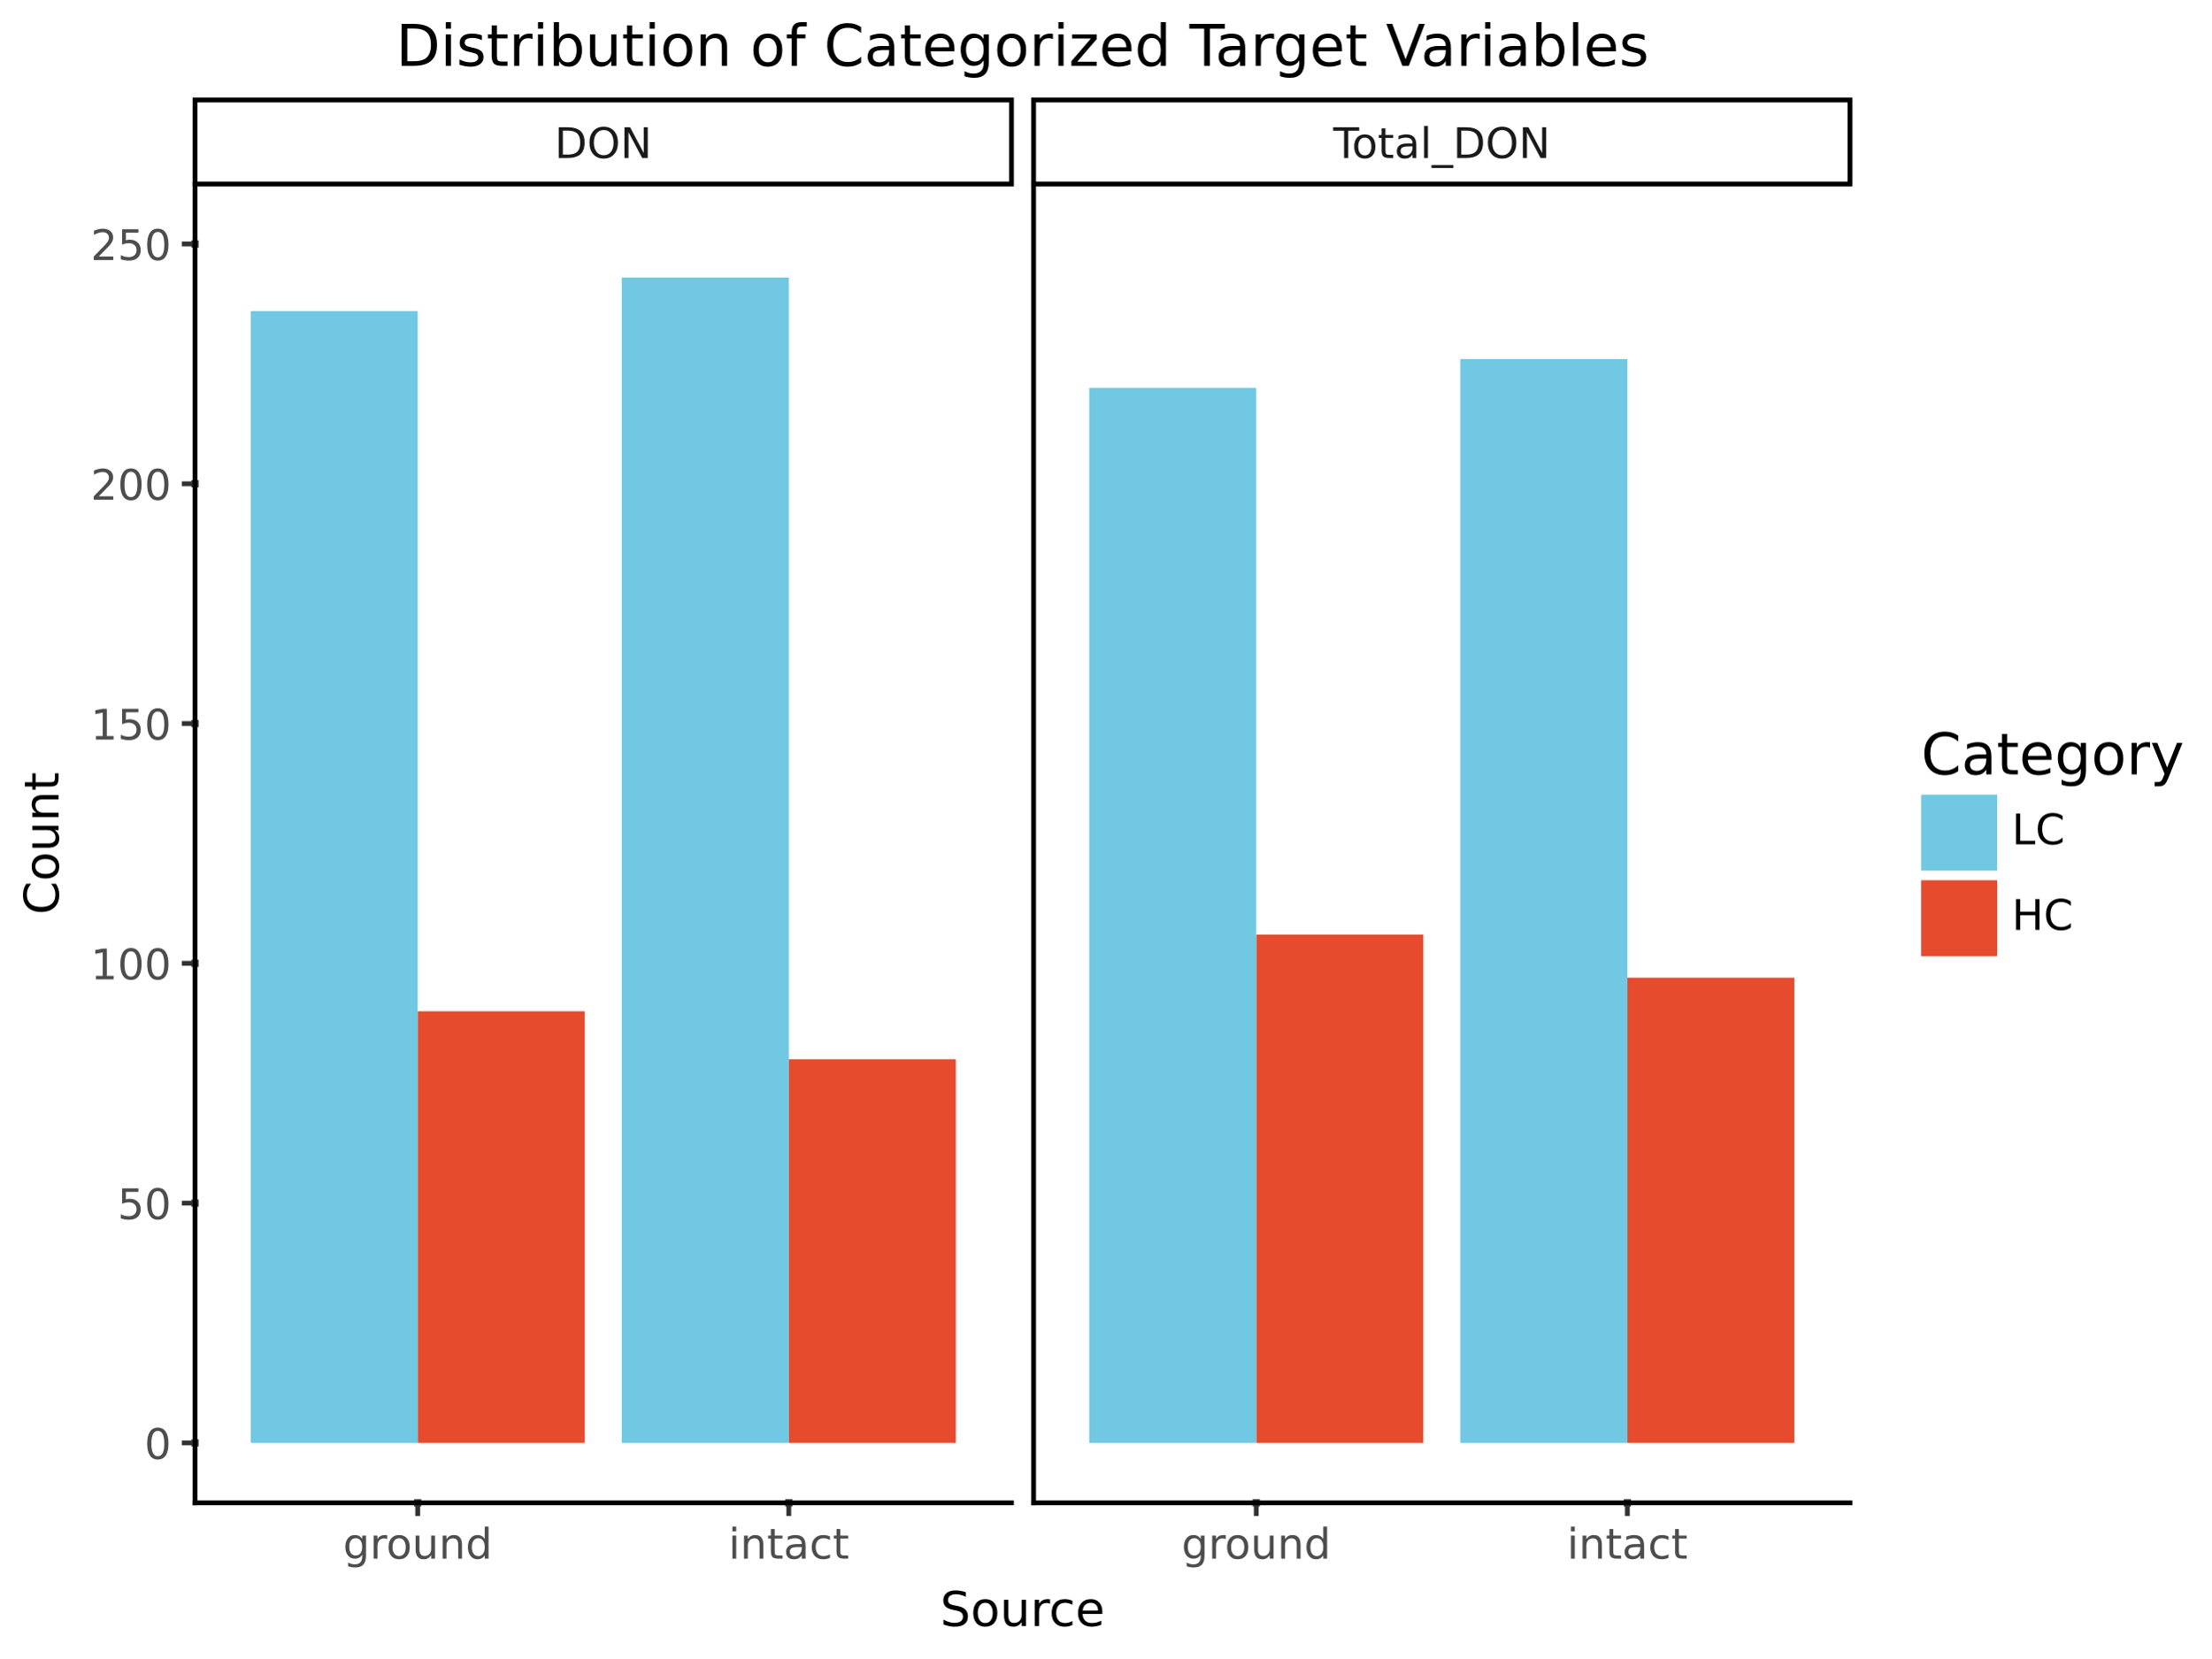
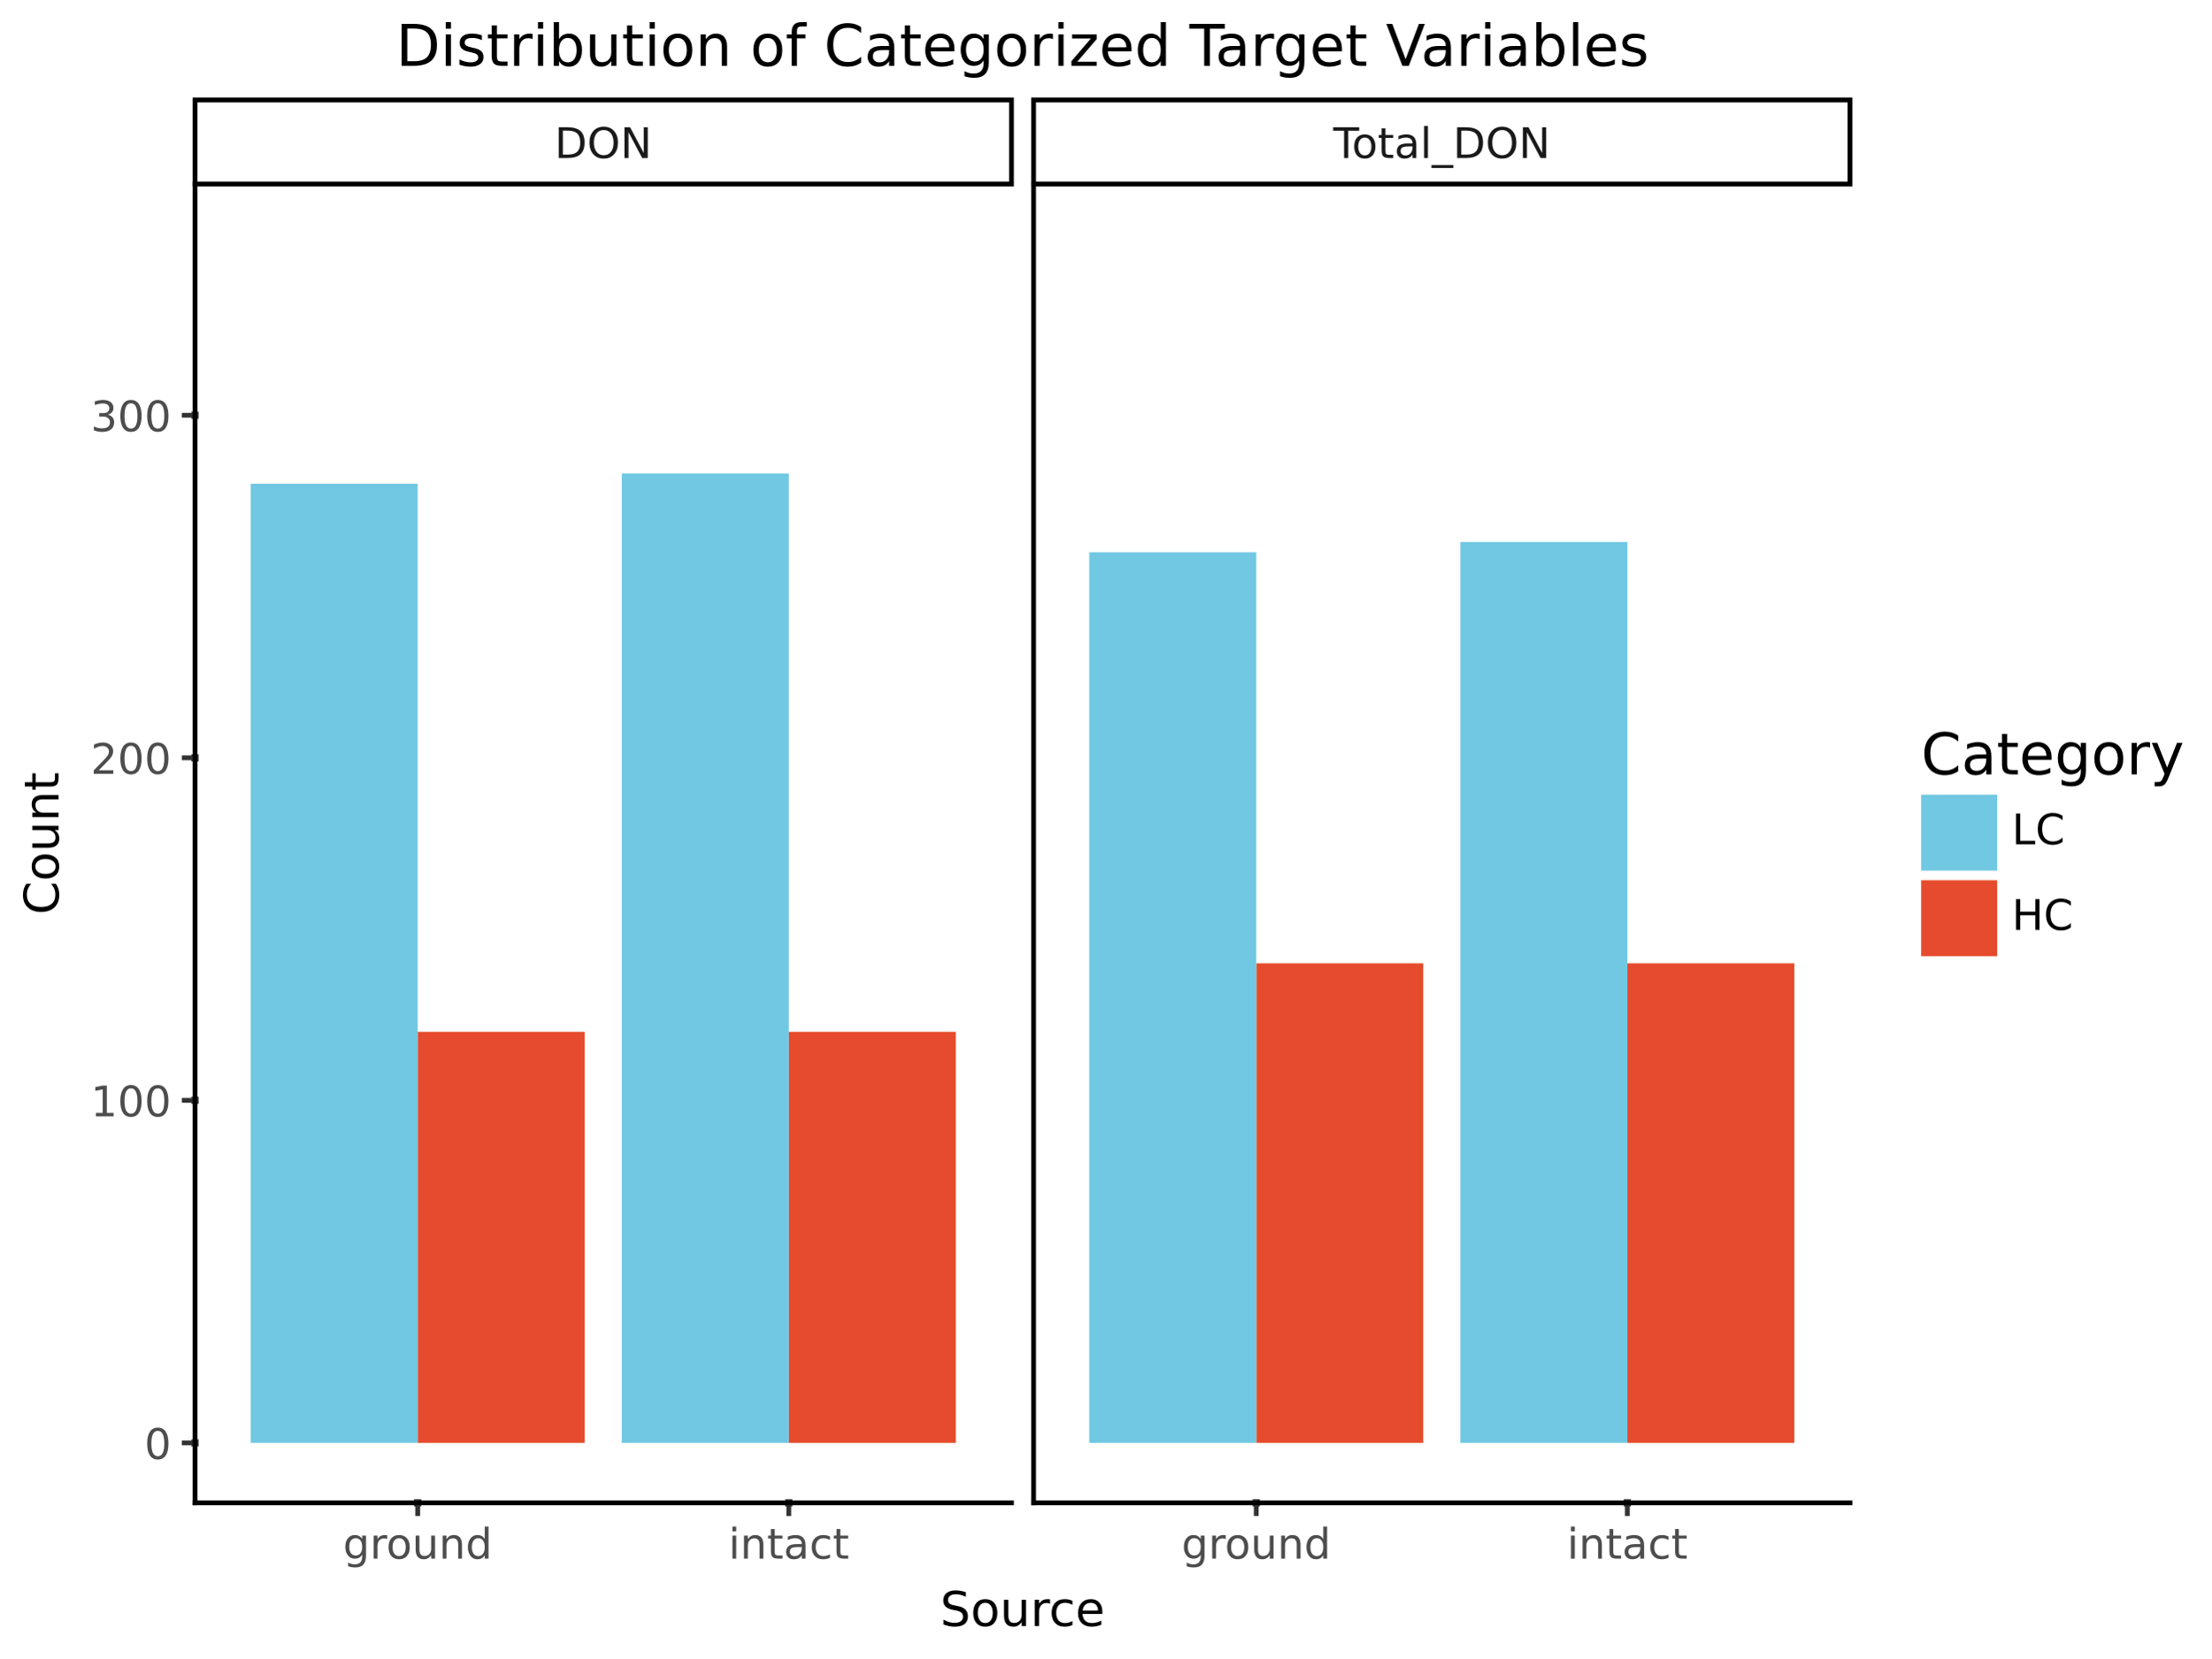
<svg xmlns="http://www.w3.org/2000/svg" xmlns:xlink="http://www.w3.org/1999/xlink" width="460.8pt" height="345.6pt" viewBox="0 0 460.8 345.6" version="1.1">
  <defs>
    <style type="text/css">*{stroke-linejoin: round; stroke-linecap: butt}</style>
  </defs>
  <g id="figure_1">
    <g id="patch_1">
      <path d="M 0 345.6  L 460.8 345.6  L 460.8 0  L 0 0  z " style="fill: #ffffff" />
    </g>
    <g id="patch_2">
      <path d="M 0 345.6  L 460.8 345.6  L 460.8 0  L 0 0  L 0 345.6  z " style="fill: none; stroke: #ffffff; stroke-linejoin: miter" />
    </g>
    <g id="axes_1">
      <g id="patch_3">
        <path d="M 40.641 313.239  L 210.792 313.239  L 210.792 38.353  L 40.641 38.353  z " style="fill: #ffffff" />
      </g>
      <g id="matplotlib.axis_1">
        <g id="xtick_1">
          <g id="line2d_1">
            <path d="M 87.046 313.239  " style="fill: none; stroke: #333333; stroke-width: 1.5; stroke-linecap: square" />
            <defs>
-               <path id="m04b506e990" d="M 0 0  L 0 2.75  " style="stroke: #333333" />
+               <path id="m7ee382218b" d="M 0 0  L 0 2.75  " style="stroke: #333333" />
            </defs>
            <g>
-               <use xlink:href="#m04b506e990" x="87.046" y="313.239" style="fill: #333333; stroke: #333333" />
+               <use xlink:href="#m7ee382218b" x="87.046" y="313.239" style="fill: #333333; stroke: #333333" />
            </g>
          </g>
          <g id="text_1">
            <g style="fill: #4d4d4d" transform="translate(71.48017 324.8757) scale(0.088 -0.088)">
              <defs>
                <path id="DejaVuSans-67" d="M 2906 1791  Q 2906 2416 2648 2759  Q 2391 3103 1925 3103  Q 1463 3103 1205 2759  Q 947 2416 947 1791  Q 947 1169 1205 825  Q 1463 481 1925 481  Q 2391 481 2648 825  Q 2906 1169 2906 1791  z M 3481 434  Q 3481 -459 3084 -895  Q 2688 -1331 1869 -1331  Q 1566 -1331 1297 -1286  Q 1028 -1241 775 -1147  L 775 -588  Q 1028 -725 1275 -790  Q 1522 -856 1778 -856  Q 2344 -856 2625 -561  Q 2906 -266 2906 331  L 2906 616  Q 2728 306 2450 153  Q 2172 0 1784 0  Q 1141 0 747 490  Q 353 981 353 1791  Q 353 2603 747 3093  Q 1141 3584 1784 3584  Q 2172 3584 2450 3431  Q 2728 3278 2906 2969  L 2906 3500  L 3481 3500  L 3481 434  z " transform="scale(0.015625)" />
                <path id="DejaVuSans-72" d="M 2631 2963  Q 2534 3019 2420 3045  Q 2306 3072 2169 3072  Q 1681 3072 1420 2755  Q 1159 2438 1159 1844  L 1159 0  L 581 0  L 581 3500  L 1159 3500  L 1159 2956  Q 1341 3275 1631 3429  Q 1922 3584 2338 3584  Q 2397 3584 2469 3576  Q 2541 3569 2628 3553  L 2631 2963  z " transform="scale(0.015625)" />
                <path id="DejaVuSans-6f" d="M 1959 3097  Q 1497 3097 1228 2736  Q 959 2375 959 1747  Q 959 1119 1226 758  Q 1494 397 1959 397  Q 2419 397 2687 759  Q 2956 1122 2956 1747  Q 2956 2369 2687 2733  Q 2419 3097 1959 3097  z M 1959 3584  Q 2709 3584 3137 3096  Q 3566 2609 3566 1747  Q 3566 888 3137 398  Q 2709 -91 1959 -91  Q 1206 -91 779 398  Q 353 888 353 1747  Q 353 2609 779 3096  Q 1206 3584 1959 3584  z " transform="scale(0.015625)" />
                <path id="DejaVuSans-75" d="M 544 1381  L 544 3500  L 1119 3500  L 1119 1403  Q 1119 906 1312 657  Q 1506 409 1894 409  Q 2359 409 2629 706  Q 2900 1003 2900 1516  L 2900 3500  L 3475 3500  L 3475 0  L 2900 0  L 2900 538  Q 2691 219 2414 64  Q 2138 -91 1772 -91  Q 1169 -91 856 284  Q 544 659 544 1381  z M 1991 3584  L 1991 3584  z " transform="scale(0.015625)" />
                <path id="DejaVuSans-6e" d="M 3513 2113  L 3513 0  L 2938 0  L 2938 2094  Q 2938 2591 2744 2837  Q 2550 3084 2163 3084  Q 1697 3084 1428 2787  Q 1159 2491 1159 1978  L 1159 0  L 581 0  L 581 3500  L 1159 3500  L 1159 2956  Q 1366 3272 1645 3428  Q 1925 3584 2291 3584  Q 2894 3584 3203 3211  Q 3513 2838 3513 2113  z " transform="scale(0.015625)" />
                <path id="DejaVuSans-64" d="M 2906 2969  L 2906 4863  L 3481 4863  L 3481 0  L 2906 0  L 2906 525  Q 2725 213 2448 61  Q 2172 -91 1784 -91  Q 1150 -91 751 415  Q 353 922 353 1747  Q 353 2572 751 3078  Q 1150 3584 1784 3584  Q 2172 3584 2448 3432  Q 2725 3281 2906 2969  z M 947 1747  Q 947 1113 1208 752  Q 1469 391 1925 391  Q 2381 391 2643 752  Q 2906 1113 2906 1747  Q 2906 2381 2643 2742  Q 2381 3103 1925 3103  Q 1469 3103 1208 2742  Q 947 2381 947 1747  z " transform="scale(0.015625)" />
              </defs>
              <use xlink:href="#DejaVuSans-67" />
              <use xlink:href="#DejaVuSans-72" transform="translate(63.47656 0)" />
              <use xlink:href="#DejaVuSans-6f" transform="translate(102.3398 0)" />
              <use xlink:href="#DejaVuSans-75" transform="translate(163.5215 0)" />
              <use xlink:href="#DejaVuSans-6e" transform="translate(226.9004 0)" />
              <use xlink:href="#DejaVuSans-64" transform="translate(290.2793 0)" />
            </g>
          </g>
        </g>
        <g id="xtick_2">
          <g id="line2d_2">
            <path d="M 164.387 313.239  " style="fill: none; stroke: #333333; stroke-width: 1.5; stroke-linecap: square" />
            <g>
-               <use xlink:href="#m04b506e990" x="164.387" y="313.239" style="fill: #333333; stroke: #333333" />
+               <use xlink:href="#m7ee382218b" x="164.387" y="313.239" style="fill: #333333; stroke: #333333" />
            </g>
          </g>
          <g id="text_2">
            <g style="fill: #4d4d4d" transform="translate(151.8106 324.8757) scale(0.088 -0.088)">
              <defs>
                <path id="DejaVuSans-69" d="M 603 3500  L 1178 3500  L 1178 0  L 603 0  L 603 3500  z M 603 4863  L 1178 4863  L 1178 4134  L 603 4134  L 603 4863  z " transform="scale(0.015625)" />
                <path id="DejaVuSans-74" d="M 1172 4494  L 1172 3500  L 2356 3500  L 2356 3053  L 1172 3053  L 1172 1153  Q 1172 725 1289 603  Q 1406 481 1766 481  L 2356 481  L 2356 0  L 1766 0  Q 1100 0 847 248  Q 594 497 594 1153  L 594 3053  L 172 3053  L 172 3500  L 594 3500  L 594 4494  L 1172 4494  z " transform="scale(0.015625)" />
                <path id="DejaVuSans-61" d="M 2194 1759  Q 1497 1759 1228 1600  Q 959 1441 959 1056  Q 959 750 1161 570  Q 1363 391 1709 391  Q 2188 391 2477 730  Q 2766 1069 2766 1631  L 2766 1759  L 2194 1759  z M 3341 1997  L 3341 0  L 2766 0  L 2766 531  Q 2569 213 2275 61  Q 1981 -91 1556 -91  Q 1019 -91 701 211  Q 384 513 384 1019  Q 384 1609 779 1909  Q 1175 2209 1959 2209  L 2766 2209  L 2766 2266  Q 2766 2663 2505 2880  Q 2244 3097 1772 3097  Q 1472 3097 1187 3025  Q 903 2953 641 2809  L 641 3341  Q 956 3463 1253 3523  Q 1550 3584 1831 3584  Q 2591 3584 2966 3190  Q 3341 2797 3341 1997  z " transform="scale(0.015625)" />
                <path id="DejaVuSans-63" d="M 3122 3366  L 3122 2828  Q 2878 2963 2633 3030  Q 2388 3097 2138 3097  Q 1578 3097 1268 2742  Q 959 2388 959 1747  Q 959 1106 1268 751  Q 1578 397 2138 397  Q 2388 397 2633 464  Q 2878 531 3122 666  L 3122 134  Q 2881 22 2623 -34  Q 2366 -91 2075 -91  Q 1284 -91 818 406  Q 353 903 353 1747  Q 353 2603 823 3093  Q 1294 3584 2113 3584  Q 2378 3584 2631 3529  Q 2884 3475 3122 3366  z " transform="scale(0.015625)" />
              </defs>
              <use xlink:href="#DejaVuSans-69" />
              <use xlink:href="#DejaVuSans-6e" transform="translate(27.7832 0)" />
              <use xlink:href="#DejaVuSans-74" transform="translate(91.16211 0)" />
              <use xlink:href="#DejaVuSans-61" transform="translate(130.3711 0)" />
              <use xlink:href="#DejaVuSans-63" transform="translate(191.6504 0)" />
              <use xlink:href="#DejaVuSans-74" transform="translate(246.6309 0)" />
            </g>
          </g>
        </g>
      </g>
      <g id="matplotlib.axis_2">
        <g id="ytick_1">
          <g id="line2d_3">
            <path d="M 40.641 300.744  " style="fill: none; stroke: #333333; stroke-width: 1.5; stroke-linecap: square" />
            <defs>
-               <path id="me8d5ea0cb8" d="M 0 0  L -2.75 0  " style="stroke: #333333" />
+               <path id="m980e51e7d3" d="M 0 0  L -2.75 0  " style="stroke: #333333" />
            </defs>
            <g>
-               <use xlink:href="#me8d5ea0cb8" x="40.641" y="300.744" style="fill: #333333; stroke: #333333" />
+               <use xlink:href="#m980e51e7d3" x="40.641" y="300.744" style="fill: #333333; stroke: #333333" />
            </g>
          </g>
          <g id="text_3">
            <g style="fill: #4d4d4d" transform="translate(30.09212 304.0876) scale(0.088 -0.088)">
              <defs>
                <path id="DejaVuSans-30" d="M 2034 4250  Q 1547 4250 1301 3770  Q 1056 3291 1056 2328  Q 1056 1369 1301 889  Q 1547 409 2034 409  Q 2525 409 2770 889  Q 3016 1369 3016 2328  Q 3016 3291 2770 3770  Q 2525 4250 2034 4250  z M 2034 4750  Q 2819 4750 3233 4129  Q 3647 3509 3647 2328  Q 3647 1150 3233 529  Q 2819 -91 2034 -91  Q 1250 -91 836 529  Q 422 1150 422 2328  Q 422 3509 836 4129  Q 1250 4750 2034 4750  z " transform="scale(0.015625)" />
              </defs>
              <use xlink:href="#DejaVuSans-30" />
            </g>
          </g>
        </g>
        <g id="ytick_2">
          <g id="line2d_4">
-             <path d="M 40.641 250.765  " style="fill: none; stroke: #333333; stroke-width: 1.5; stroke-linecap: square" />
-             <g>
-               <use xlink:href="#me8d5ea0cb8" x="40.641" y="250.765" style="fill: #333333; stroke: #333333" />
+             <path d="M 40.641 229.345  " style="fill: none; stroke: #333333; stroke-width: 1.5; stroke-linecap: square" />
+             <g>
+               <use xlink:href="#m980e51e7d3" x="40.641" y="229.345" style="fill: #333333; stroke: #333333" />
            </g>
          </g>
          <g id="text_4">
-             <g style="fill: #4d4d4d" transform="translate(24.49312 254.1083) scale(0.088 -0.088)">
-               <defs>
-                 <path id="DejaVuSans-35" d="M 691 4666  L 3169 4666  L 3169 4134  L 1269 4134  L 1269 2991  Q 1406 3038 1543 3061  Q 1681 3084 1819 3084  Q 2600 3084 3056 2656  Q 3513 2228 3513 1497  Q 3513 744 3044 326  Q 2575 -91 1722 -91  Q 1428 -91 1123 -41  Q 819 9 494 109  L 494 744  Q 775 591 1075 516  Q 1375 441 1709 441  Q 2250 441 2565 725  Q 2881 1009 2881 1497  Q 2881 1984 2565 2268  Q 2250 2553 1709 2553  Q 1456 2553 1204 2497  Q 953 2441 691 2322  L 691 4666  z " transform="scale(0.015625)" />
-               </defs>
-               <use xlink:href="#DejaVuSans-35" />
-               <use xlink:href="#DejaVuSans-30" transform="translate(63.62305 0)" />
-             </g>
-           </g>
-         </g>
-         <g id="ytick_3">
-           <g id="line2d_5">
-             <path d="M 40.641 200.786  " style="fill: none; stroke: #333333; stroke-width: 1.5; stroke-linecap: square" />
-             <g>
-               <use xlink:href="#me8d5ea0cb8" x="40.641" y="200.786" style="fill: #333333; stroke: #333333" />
-             </g>
-           </g>
-           <g id="text_5">
-             <g style="fill: #4d4d4d" transform="translate(18.89412 204.1289) scale(0.088 -0.088)">
+             <g style="fill: #4d4d4d" transform="translate(18.89412 232.6885) scale(0.088 -0.088)">
              <defs>
                <path id="DejaVuSans-31" d="M 794 531  L 1825 531  L 1825 4091  L 703 3866  L 703 4441  L 1819 4666  L 2450 4666  L 2450 531  L 3481 531  L 3481 0  L 794 0  L 794 531  z " transform="scale(0.015625)" />
              </defs>
              <use xlink:href="#DejaVuSans-31" />
              <use xlink:href="#DejaVuSans-30" transform="translate(63.62305 0)" />
              <use xlink:href="#DejaVuSans-30" transform="translate(127.2461 0)" />
            </g>
          </g>
        </g>
-         <g id="ytick_4">
-           <g id="line2d_6">
-             <path d="M 40.641 150.806  " style="fill: none; stroke: #333333; stroke-width: 1.5; stroke-linecap: square" />
-             <g>
-               <use xlink:href="#me8d5ea0cb8" x="40.641" y="150.806" style="fill: #333333; stroke: #333333" />
-             </g>
-           </g>
-           <g id="text_6">
-             <g style="fill: #4d4d4d" transform="translate(18.89412 154.1496) scale(0.088 -0.088)">
-               <use xlink:href="#DejaVuSans-31" />
-               <use xlink:href="#DejaVuSans-35" transform="translate(63.62305 0)" />
-               <use xlink:href="#DejaVuSans-30" transform="translate(127.2461 0)" />
-             </g>
-           </g>
-         </g>
-         <g id="ytick_5">
-           <g id="line2d_7">
-             <path d="M 40.641 100.827  " style="fill: none; stroke: #333333; stroke-width: 1.5; stroke-linecap: square" />
-             <g>
-               <use xlink:href="#me8d5ea0cb8" x="40.641" y="100.827" style="fill: #333333; stroke: #333333" />
-             </g>
-           </g>
-           <g id="text_7">
-             <g style="fill: #4d4d4d" transform="translate(18.89412 104.1702) scale(0.088 -0.088)">
+         <g id="ytick_3">
+           <g id="line2d_5">
+             <path d="M 40.641 157.946  " style="fill: none; stroke: #333333; stroke-width: 1.5; stroke-linecap: square" />
+             <g>
+               <use xlink:href="#m980e51e7d3" x="40.641" y="157.946" style="fill: #333333; stroke: #333333" />
+             </g>
+           </g>
+           <g id="text_5">
+             <g style="fill: #4d4d4d" transform="translate(18.89412 161.2895) scale(0.088 -0.088)">
              <defs>
                <path id="DejaVuSans-32" d="M 1228 531  L 3431 531  L 3431 0  L 469 0  L 469 531  Q 828 903 1448 1529  Q 2069 2156 2228 2338  Q 2531 2678 2651 2914  Q 2772 3150 2772 3378  Q 2772 3750 2511 3984  Q 2250 4219 1831 4219  Q 1534 4219 1204 4116  Q 875 4013 500 3803  L 500 4441  Q 881 4594 1212 4672  Q 1544 4750 1819 4750  Q 2544 4750 2975 4387  Q 3406 4025 3406 3419  Q 3406 3131 3298 2873  Q 3191 2616 2906 2266  Q 2828 2175 2409 1742  Q 1991 1309 1228 531  z " transform="scale(0.015625)" />
              </defs>
              <use xlink:href="#DejaVuSans-32" />
              <use xlink:href="#DejaVuSans-30" transform="translate(63.62305 0)" />
              <use xlink:href="#DejaVuSans-30" transform="translate(127.2461 0)" />
            </g>
          </g>
        </g>
-         <g id="ytick_6">
-           <g id="line2d_8">
-             <path d="M 40.641 50.848  " style="fill: none; stroke: #333333; stroke-width: 1.5; stroke-linecap: square" />
-             <g>
-               <use xlink:href="#me8d5ea0cb8" x="40.641" y="50.848" style="fill: #333333; stroke: #333333" />
-             </g>
-           </g>
-           <g id="text_8">
-             <g style="fill: #4d4d4d" transform="translate(18.89412 54.1909) scale(0.088 -0.088)">
-               <use xlink:href="#DejaVuSans-32" />
-               <use xlink:href="#DejaVuSans-35" transform="translate(63.62305 0)" />
+         <g id="ytick_4">
+           <g id="line2d_6">
+             <path d="M 40.641 86.547  " style="fill: none; stroke: #333333; stroke-width: 1.5; stroke-linecap: square" />
+             <g>
+               <use xlink:href="#m980e51e7d3" x="40.641" y="86.547" style="fill: #333333; stroke: #333333" />
+             </g>
+           </g>
+           <g id="text_6">
+             <g style="fill: #4d4d4d" transform="translate(18.89412 89.89043) scale(0.088 -0.088)">
+               <defs>
+                 <path id="DejaVuSans-33" d="M 2597 2516  Q 3050 2419 3304 2112  Q 3559 1806 3559 1356  Q 3559 666 3084 287  Q 2609 -91 1734 -91  Q 1441 -91 1130 -33  Q 819 25 488 141  L 488 750  Q 750 597 1062 519  Q 1375 441 1716 441  Q 2309 441 2620 675  Q 2931 909 2931 1356  Q 2931 1769 2642 2001  Q 2353 2234 1838 2234  L 1294 2234  L 1294 2753  L 1863 2753  Q 2328 2753 2575 2939  Q 2822 3125 2822 3475  Q 2822 3834 2567 4026  Q 2313 4219 1838 4219  Q 1578 4219 1281 4162  Q 984 4106 628 3988  L 628 4550  Q 988 4650 1302 4700  Q 1616 4750 1894 4750  Q 2613 4750 3031 4423  Q 3450 4097 3450 3541  Q 3450 3153 3228 2886  Q 3006 2619 2597 2516  z " transform="scale(0.015625)" />
+               </defs>
+               <use xlink:href="#DejaVuSans-33" />
+               <use xlink:href="#DejaVuSans-30" transform="translate(63.62305 0)" />
              <use xlink:href="#DejaVuSans-30" transform="translate(127.2461 0)" />
            </g>
          </g>
        </g>
+         <g id="ytick_5" />
+         <g id="ytick_6" />
        <g id="ytick_7" />
        <g id="ytick_8" />
-         <g id="ytick_9" />
-         <g id="ytick_10" />
-         <g id="ytick_11" />
      </g>
      <g id="PolyCollection_1">
-         <path d="M 87.046 300.744  L 87.046 210.781  L 121.849 210.781  L 121.849 300.744  z " clip-path="url(#pcc04634501)" style="fill: #e54b2c" />
-         <path d="M 52.242 300.744  L 52.242 64.842  L 87.046 64.842  L 87.046 300.744  z " clip-path="url(#pcc04634501)" style="fill: #70c8e2" />
-         <path d="M 164.387 300.744  L 164.387 220.777  L 199.191 220.777  L 199.191 300.744  z " clip-path="url(#pcc04634501)" style="fill: #e54b2c" />
-         <path d="M 129.584 300.744  L 129.584 57.845  L 164.387 57.845  L 164.387 300.744  z " clip-path="url(#pcc04634501)" style="fill: #70c8e2" />
+         <path d="M 87.046 300.744  L 87.046 215.065  L 121.849 215.065  L 121.849 300.744  z " clip-path="url(#pac2b90a875)" style="fill: #e54b2c" />
+         <path d="M 52.242 300.744  L 52.242 100.827  L 87.046 100.827  L 87.046 300.744  z " clip-path="url(#pac2b90a875)" style="fill: #70c8e2" />
+         <path d="M 164.387 300.744  L 164.387 215.065  L 199.191 215.065  L 199.191 300.744  z " clip-path="url(#pac2b90a875)" style="fill: #e54b2c" />
+         <path d="M 129.584 300.744  L 129.584 98.685  L 164.387 98.685  L 164.387 300.744  z " clip-path="url(#pac2b90a875)" style="fill: #70c8e2" />
      </g>
      <g id="patch_4">
        <path d="M 40.641 313.239  L 40.641 38.353  " style="fill: none; stroke: #000000; stroke-linejoin: miter; stroke-linecap: square" />
      </g>
      <g id="patch_5">
        <path d="M 40.641 313.239  L 210.792 313.239  " style="fill: none; stroke: #000000; stroke-linejoin: miter; stroke-linecap: square" />
      </g>
    </g>
    <g id="axes_2">
      <g id="patch_6">
        <path d="M 215.4 313.239  L 385.55 313.239  L 385.55 38.353  L 215.4 38.353  z " style="fill: #ffffff" />
      </g>
      <g id="matplotlib.axis_3">
        <g id="xtick_3">
-           <g id="line2d_9">
+           <g id="line2d_7">
            <path d="M 261.805 313.239  " style="fill: none; stroke: #333333; stroke-width: 1.5; stroke-linecap: square" />
            <g>
-               <use xlink:href="#m04b506e990" x="261.805" y="313.239" style="fill: #333333; stroke: #333333" />
-             </g>
-           </g>
-           <g id="text_9">
+               <use xlink:href="#m7ee382218b" x="261.805" y="313.239" style="fill: #333333; stroke: #333333" />
+             </g>
+           </g>
+           <g id="text_7">
            <g style="fill: #4d4d4d" transform="translate(246.2389 324.8757) scale(0.088 -0.088)">
              <use xlink:href="#DejaVuSans-67" />
              <use xlink:href="#DejaVuSans-72" transform="translate(63.47656 0)" />
              <use xlink:href="#DejaVuSans-6f" transform="translate(102.3398 0)" />
              <use xlink:href="#DejaVuSans-75" transform="translate(163.5215 0)" />
              <use xlink:href="#DejaVuSans-6e" transform="translate(226.9004 0)" />
              <use xlink:href="#DejaVuSans-64" transform="translate(290.2793 0)" />
            </g>
          </g>
        </g>
        <g id="xtick_4">
-           <g id="line2d_10">
+           <g id="line2d_8">
            <path d="M 339.146 313.239  " style="fill: none; stroke: #333333; stroke-width: 1.5; stroke-linecap: square" />
            <g>
-               <use xlink:href="#m04b506e990" x="339.146" y="313.239" style="fill: #333333; stroke: #333333" />
-             </g>
-           </g>
-           <g id="text_10">
+               <use xlink:href="#m7ee382218b" x="339.146" y="313.239" style="fill: #333333; stroke: #333333" />
+             </g>
+           </g>
+           <g id="text_8">
            <g style="fill: #4d4d4d" transform="translate(326.5693 324.8757) scale(0.088 -0.088)">
              <use xlink:href="#DejaVuSans-69" />
              <use xlink:href="#DejaVuSans-6e" transform="translate(27.7832 0)" />
              <use xlink:href="#DejaVuSans-74" transform="translate(91.16211 0)" />
              <use xlink:href="#DejaVuSans-61" transform="translate(130.3711 0)" />
              <use xlink:href="#DejaVuSans-63" transform="translate(191.6504 0)" />
              <use xlink:href="#DejaVuSans-74" transform="translate(246.6309 0)" />
            </g>
          </g>
        </g>
      </g>
      <g id="matplotlib.axis_4">
+         <g id="ytick_9" />
+         <g id="ytick_10" />
+         <g id="ytick_11" />
        <g id="ytick_12" />
        <g id="ytick_13" />
        <g id="ytick_14" />
        <g id="ytick_15" />
        <g id="ytick_16" />
-         <g id="ytick_17" />
-         <g id="ytick_18" />
-         <g id="ytick_19" />
-         <g id="ytick_20" />
-         <g id="ytick_21" />
-         <g id="ytick_22" />
      </g>
      <g id="PolyCollection_2">
-         <path d="M 261.805 300.744  L 261.805 194.788  L 296.608 194.788  L 296.608 300.744  z " clip-path="url(#p43016472df)" style="fill: #e54b2c" />
-         <path d="M 227.001 300.744  L 227.001 80.835  L 261.805 80.835  L 261.805 300.744  z " clip-path="url(#p43016472df)" style="fill: #70c8e2" />
-         <path d="M 339.146 300.744  L 339.146 203.784  L 373.949 203.784  L 373.949 300.744  z " clip-path="url(#p43016472df)" style="fill: #e54b2c" />
-         <path d="M 304.342 300.744  L 304.342 74.838  L 339.146 74.838  L 339.146 300.744  z " clip-path="url(#p43016472df)" style="fill: #70c8e2" />
+         <path d="M 261.805 300.744  L 261.805 200.786  L 296.608 200.786  L 296.608 300.744  z " clip-path="url(#pbfdcc2d233)" style="fill: #e54b2c" />
+         <path d="M 227.001 300.744  L 227.001 115.107  L 261.805 115.107  L 261.805 300.744  z " clip-path="url(#pbfdcc2d233)" style="fill: #70c8e2" />
+         <path d="M 339.146 300.744  L 339.146 200.786  L 373.949 200.786  L 373.949 300.744  z " clip-path="url(#pbfdcc2d233)" style="fill: #e54b2c" />
+         <path d="M 304.342 300.744  L 304.342 112.965  L 339.146 112.965  L 339.146 300.744  z " clip-path="url(#pbfdcc2d233)" style="fill: #70c8e2" />
      </g>
      <g id="patch_7">
        <path d="M 215.4 313.239  L 215.4 38.353  " style="fill: none; stroke: #000000; stroke-linejoin: miter; stroke-linecap: square" />
      </g>
      <g id="patch_8">
        <path d="M 215.4 313.239  L 385.55 313.239  " style="fill: none; stroke: #000000; stroke-linejoin: miter; stroke-linecap: square" />
      </g>
    </g>
-     <g id="text_11">
+     <g id="text_9">
      <g transform="translate(82.52175 13.72612) scale(0.12 -0.12)">
        <defs>
          <path id="DejaVuSans-44" d="M 1259 4147  L 1259 519  L 2022 519  Q 2988 519 3436 956  Q 3884 1394 3884 2338  Q 3884 3275 3436 3711  Q 2988 4147 2022 4147  L 1259 4147  z M 628 4666  L 1925 4666  Q 3281 4666 3915 4102  Q 4550 3538 4550 2338  Q 4550 1131 3912 565  Q 3275 0 1925 0  L 628 0  L 628 4666  z " transform="scale(0.015625)" />
          <path id="DejaVuSans-73" d="M 2834 3397  L 2834 2853  Q 2591 2978 2328 3040  Q 2066 3103 1784 3103  Q 1356 3103 1142 2972  Q 928 2841 928 2578  Q 928 2378 1081 2264  Q 1234 2150 1697 2047  L 1894 2003  Q 2506 1872 2764 1633  Q 3022 1394 3022 966  Q 3022 478 2636 193  Q 2250 -91 1575 -91  Q 1294 -91 989 -36  Q 684 19 347 128  L 347 722  Q 666 556 975 473  Q 1284 391 1588 391  Q 1994 391 2212 530  Q 2431 669 2431 922  Q 2431 1156 2273 1281  Q 2116 1406 1581 1522  L 1381 1569  Q 847 1681 609 1914  Q 372 2147 372 2553  Q 372 3047 722 3315  Q 1072 3584 1716 3584  Q 2034 3584 2315 3537  Q 2597 3491 2834 3397  z " transform="scale(0.015625)" />
          <path id="DejaVuSans-62" d="M 3116 1747  Q 3116 2381 2855 2742  Q 2594 3103 2138 3103  Q 1681 3103 1420 2742  Q 1159 2381 1159 1747  Q 1159 1113 1420 752  Q 1681 391 2138 391  Q 2594 391 2855 752  Q 3116 1113 3116 1747  z M 1159 2969  Q 1341 3281 1617 3432  Q 1894 3584 2278 3584  Q 2916 3584 3314 3078  Q 3713 2572 3713 1747  Q 3713 922 3314 415  Q 2916 -91 2278 -91  Q 1894 -91 1617 61  Q 1341 213 1159 525  L 1159 0  L 581 0  L 581 4863  L 1159 4863  L 1159 2969  z " transform="scale(0.015625)" />
          <path id="DejaVuSans-20" transform="scale(0.015625)" />
          <path id="DejaVuSans-66" d="M 2375 4863  L 2375 4384  L 1825 4384  Q 1516 4384 1395 4259  Q 1275 4134 1275 3809  L 1275 3500  L 2222 3500  L 2222 3053  L 1275 3053  L 1275 0  L 697 0  L 697 3053  L 147 3053  L 147 3500  L 697 3500  L 697 3744  Q 697 4328 969 4595  Q 1241 4863 1831 4863  L 2375 4863  z " transform="scale(0.015625)" />
          <path id="DejaVuSans-43" d="M 4122 4306  L 4122 3641  Q 3803 3938 3442 4084  Q 3081 4231 2675 4231  Q 1875 4231 1450 3742  Q 1025 3253 1025 2328  Q 1025 1406 1450 917  Q 1875 428 2675 428  Q 3081 428 3442 575  Q 3803 722 4122 1019  L 4122 359  Q 3791 134 3420 21  Q 3050 -91 2638 -91  Q 1578 -91 968 557  Q 359 1206 359 2328  Q 359 3453 968 4101  Q 1578 4750 2638 4750  Q 3056 4750 3426 4639  Q 3797 4528 4122 4306  z " transform="scale(0.015625)" />
          <path id="DejaVuSans-65" d="M 3597 1894  L 3597 1613  L 953 1613  Q 991 1019 1311 708  Q 1631 397 2203 397  Q 2534 397 2845 478  Q 3156 559 3463 722  L 3463 178  Q 3153 47 2828 -22  Q 2503 -91 2169 -91  Q 1331 -91 842 396  Q 353 884 353 1716  Q 353 2575 817 3079  Q 1281 3584 2069 3584  Q 2775 3584 3186 3129  Q 3597 2675 3597 1894  z M 3022 2063  Q 3016 2534 2758 2815  Q 2500 3097 2075 3097  Q 1594 3097 1305 2825  Q 1016 2553 972 2059  L 3022 2063  z " transform="scale(0.015625)" />
          <path id="DejaVuSans-7a" d="M 353 3500  L 3084 3500  L 3084 2975  L 922 459  L 3084 459  L 3084 0  L 275 0  L 275 525  L 2438 3041  L 353 3041  L 353 3500  z " transform="scale(0.015625)" />
          <path id="DejaVuSans-54" d="M -19 4666  L 3928 4666  L 3928 4134  L 2272 4134  L 2272 0  L 1638 0  L 1638 4134  L -19 4134  L -19 4666  z " transform="scale(0.015625)" />
          <path id="DejaVuSans-56" d="M 1831 0  L 50 4666  L 709 4666  L 2188 738  L 3669 4666  L 4325 4666  L 2547 0  L 1831 0  z " transform="scale(0.015625)" />
          <path id="DejaVuSans-6c" d="M 603 4863  L 1178 4863  L 1178 0  L 603 0  L 603 4863  z " transform="scale(0.015625)" />
        </defs>
        <use xlink:href="#DejaVuSans-44" />
        <use xlink:href="#DejaVuSans-69" transform="translate(77.00195 0)" />
        <use xlink:href="#DejaVuSans-73" transform="translate(104.7852 0)" />
        <use xlink:href="#DejaVuSans-74" transform="translate(156.8848 0)" />
        <use xlink:href="#DejaVuSans-72" transform="translate(196.0938 0)" />
        <use xlink:href="#DejaVuSans-69" transform="translate(237.207 0)" />
        <use xlink:href="#DejaVuSans-62" transform="translate(264.9902 0)" />
        <use xlink:href="#DejaVuSans-75" transform="translate(328.4668 0)" />
        <use xlink:href="#DejaVuSans-74" transform="translate(391.8457 0)" />
        <use xlink:href="#DejaVuSans-69" transform="translate(431.0547 0)" />
        <use xlink:href="#DejaVuSans-6f" transform="translate(458.8379 0)" />
        <use xlink:href="#DejaVuSans-6e" transform="translate(520.0195 0)" />
        <use xlink:href="#DejaVuSans-20" transform="translate(583.3984 0)" />
        <use xlink:href="#DejaVuSans-6f" transform="translate(615.1855 0)" />
        <use xlink:href="#DejaVuSans-66" transform="translate(676.3672 0)" />
        <use xlink:href="#DejaVuSans-20" transform="translate(711.5723 0)" />
        <use xlink:href="#DejaVuSans-43" transform="translate(743.3594 0)" />
        <use xlink:href="#DejaVuSans-61" transform="translate(813.1836 0)" />
        <use xlink:href="#DejaVuSans-74" transform="translate(874.4629 0)" />
        <use xlink:href="#DejaVuSans-65" transform="translate(913.6719 0)" />
        <use xlink:href="#DejaVuSans-67" transform="translate(975.1953 0)" />
        <use xlink:href="#DejaVuSans-6f" transform="translate(1038.672 0)" />
        <use xlink:href="#DejaVuSans-72" transform="translate(1099.854 0)" />
        <use xlink:href="#DejaVuSans-69" transform="translate(1140.967 0)" />
        <use xlink:href="#DejaVuSans-7a" transform="translate(1168.75 0)" />
        <use xlink:href="#DejaVuSans-65" transform="translate(1221.24 0)" />
        <use xlink:href="#DejaVuSans-64" transform="translate(1282.764 0)" />
        <use xlink:href="#DejaVuSans-20" transform="translate(1346.24 0)" />
        <use xlink:href="#DejaVuSans-54" transform="translate(1378.027 0)" />
        <use xlink:href="#DejaVuSans-61" transform="translate(1422.611 0)" />
        <use xlink:href="#DejaVuSans-72" transform="translate(1483.891 0)" />
        <use xlink:href="#DejaVuSans-67" transform="translate(1523.254 0)" />
        <use xlink:href="#DejaVuSans-65" transform="translate(1586.73 0)" />
        <use xlink:href="#DejaVuSans-74" transform="translate(1648.254 0)" />
        <use xlink:href="#DejaVuSans-20" transform="translate(1687.463 0)" />
        <use xlink:href="#DejaVuSans-56" transform="translate(1719.25 0)" />
        <use xlink:href="#DejaVuSans-61" transform="translate(1779.908 0)" />
        <use xlink:href="#DejaVuSans-72" transform="translate(1841.188 0)" />
        <use xlink:href="#DejaVuSans-69" transform="translate(1882.301 0)" />
        <use xlink:href="#DejaVuSans-61" transform="translate(1910.084 0)" />
        <use xlink:href="#DejaVuSans-62" transform="translate(1971.363 0)" />
        <use xlink:href="#DejaVuSans-6c" transform="translate(2034.84 0)" />
        <use xlink:href="#DejaVuSans-65" transform="translate(2062.623 0)" />
        <use xlink:href="#DejaVuSans-73" transform="translate(2124.146 0)" />
      </g>
    </g>
-     <g id="text_12">
+     <g id="text_10">
      <g transform="translate(195.9247 338.9123) scale(0.1 -0.1)">
        <defs>
          <path id="DejaVuSans-53" d="M 3425 4513  L 3425 3897  Q 3066 4069 2747 4153  Q 2428 4238 2131 4238  Q 1616 4238 1336 4038  Q 1056 3838 1056 3469  Q 1056 3159 1242 3001  Q 1428 2844 1947 2747  L 2328 2669  Q 3034 2534 3370 2195  Q 3706 1856 3706 1288  Q 3706 609 3251 259  Q 2797 -91 1919 -91  Q 1588 -91 1214 -16  Q 841 59 441 206  L 441 856  Q 825 641 1194 531  Q 1563 422 1919 422  Q 2459 422 2753 634  Q 3047 847 3047 1241  Q 3047 1584 2836 1778  Q 2625 1972 2144 2069  L 1759 2144  Q 1053 2284 737 2584  Q 422 2884 422 3419  Q 422 4038 858 4394  Q 1294 4750 2059 4750  Q 2388 4750 2728 4690  Q 3069 4631 3425 4513  z " transform="scale(0.015625)" />
        </defs>
        <use xlink:href="#DejaVuSans-53" />
        <use xlink:href="#DejaVuSans-6f" transform="translate(63.47656 0)" />
        <use xlink:href="#DejaVuSans-75" transform="translate(124.6582 0)" />
        <use xlink:href="#DejaVuSans-72" transform="translate(188.0371 0)" />
        <use xlink:href="#DejaVuSans-63" transform="translate(226.9004 0)" />
        <use xlink:href="#DejaVuSans-65" transform="translate(281.8809 0)" />
      </g>
    </g>
-     <g id="text_13">
+     <g id="text_11">
      <g transform="translate(12.20644 190.6444) rotate(-90) scale(0.1 -0.1)">
        <use xlink:href="#DejaVuSans-43" />
        <use xlink:href="#DejaVuSans-6f" transform="translate(69.82422 0)" />
        <use xlink:href="#DejaVuSans-75" transform="translate(131.0059 0)" />
        <use xlink:href="#DejaVuSans-6e" transform="translate(194.3848 0)" />
        <use xlink:href="#DejaVuSans-74" transform="translate(257.7637 0)" />
      </g>
    </g>
    <g id="patch_9">
      <path d="M 40.641 38.353  L 210.792 38.353  L 210.792 20.83  L 40.641 20.83  L 40.641 38.353  z " style="fill: none; stroke: #000000; stroke-linejoin: miter" />
    </g>
-     <g id="text_14">
+     <g id="text_12">
      <g style="fill: #1a1a1a" transform="translate(115.5731 32.93456) scale(0.088 -0.088)">
        <defs>
          <path id="DejaVuSans-4f" d="M 2522 4238  Q 1834 4238 1429 3725  Q 1025 3213 1025 2328  Q 1025 1447 1429 934  Q 1834 422 2522 422  Q 3209 422 3611 934  Q 4013 1447 4013 2328  Q 4013 3213 3611 3725  Q 3209 4238 2522 4238  z M 2522 4750  Q 3503 4750 4090 4092  Q 4678 3434 4678 2328  Q 4678 1225 4090 567  Q 3503 -91 2522 -91  Q 1538 -91 948 565  Q 359 1222 359 2328  Q 359 3434 948 4092  Q 1538 4750 2522 4750  z " transform="scale(0.015625)" />
          <path id="DejaVuSans-4e" d="M 628 4666  L 1478 4666  L 3547 763  L 3547 4666  L 4159 4666  L 4159 0  L 3309 0  L 1241 3903  L 1241 0  L 628 0  L 628 4666  z " transform="scale(0.015625)" />
        </defs>
        <use xlink:href="#DejaVuSans-44" />
        <use xlink:href="#DejaVuSans-4f" transform="translate(77.00195 0)" />
        <use xlink:href="#DejaVuSans-4e" transform="translate(155.7129 0)" />
      </g>
    </g>
    <g id="patch_10">
      <path d="M 215.4 38.353  L 385.55 38.353  L 385.55 20.83  L 215.4 20.83  L 215.4 38.353  z " style="fill: none; stroke: #000000; stroke-linejoin: miter" />
    </g>
-     <g id="text_15">
+     <g id="text_13">
      <g style="fill: #1a1a1a" transform="translate(277.8564 32.93456) scale(0.088 -0.088)">
        <defs>
          <path id="DejaVuSans-5f" d="M 3263 -1063  L 3263 -1509  L -63 -1509  L -63 -1063  L 3263 -1063  z " transform="scale(0.015625)" />
        </defs>
        <use xlink:href="#DejaVuSans-54" />
        <use xlink:href="#DejaVuSans-6f" transform="translate(44.08398 0)" />
        <use xlink:href="#DejaVuSans-74" transform="translate(105.2656 0)" />
        <use xlink:href="#DejaVuSans-61" transform="translate(144.4746 0)" />
        <use xlink:href="#DejaVuSans-6c" transform="translate(205.7539 0)" />
        <use xlink:href="#DejaVuSans-5f" transform="translate(233.5371 0)" />
        <use xlink:href="#DejaVuSans-44" transform="translate(283.5371 0)" />
        <use xlink:href="#DejaVuSans-4f" transform="translate(360.5391 0)" />
        <use xlink:href="#DejaVuSans-4e" transform="translate(439.25 0)" />
      </g>
    </g>
    <g id="patch_11">
      <path d="M 399.375 200.307  L 456.192 200.307  L 456.192 151.285  L 399.375 151.285  z " style="fill: #ffffff" />
    </g>
-     <g id="text_16">
+     <g id="text_14">
      <g transform="translate(400.3745 161.4032) scale(0.12 -0.12)">
        <defs>
          <path id="DejaVuSans-79" d="M 2059 -325  Q 1816 -950 1584 -1140  Q 1353 -1331 966 -1331  L 506 -1331  L 506 -850  L 844 -850  Q 1081 -850 1212 -737  Q 1344 -625 1503 -206  L 1606 56  L 191 3500  L 800 3500  L 1894 763  L 2988 3500  L 3597 3500  L 2059 -325  z " transform="scale(0.015625)" />
        </defs>
        <use xlink:href="#DejaVuSans-43" />
        <use xlink:href="#DejaVuSans-61" transform="translate(69.82422 0)" />
        <use xlink:href="#DejaVuSans-74" transform="translate(131.1035 0)" />
        <use xlink:href="#DejaVuSans-65" transform="translate(170.3125 0)" />
        <use xlink:href="#DejaVuSans-67" transform="translate(231.8359 0)" />
        <use xlink:href="#DejaVuSans-6f" transform="translate(295.3125 0)" />
        <use xlink:href="#DejaVuSans-72" transform="translate(356.4941 0)" />
        <use xlink:href="#DejaVuSans-79" transform="translate(397.6074 0)" />
      </g>
    </g>
    <g id="patch_12">
-       <path d="M 400.375 181.467  L 416.214 181.467  L 416.214 165.627  L 400.375 165.627  z " clip-path="url(#p67cc7e7342)" style="fill: #70c8e2" />
-     </g>
-     <g id="text_17">
+       <path d="M 400.375 181.467  L 416.214 181.467  L 416.214 165.627  L 400.375 165.627  z " clip-path="url(#p649607458a)" style="fill: #70c8e2" />
+     </g>
+     <g id="text_15">
      <g transform="translate(419.2865 175.9751) scale(0.088 -0.088)">
        <defs>
          <path id="DejaVuSans-4c" d="M 628 4666  L 1259 4666  L 1259 531  L 3531 531  L 3531 0  L 628 0  L 628 4666  z " transform="scale(0.015625)" />
        </defs>
        <use xlink:href="#DejaVuSans-4c" />
        <use xlink:href="#DejaVuSans-43" transform="translate(55.71289 0)" />
      </g>
    </g>
    <g id="patch_13">
-       <path d="M 400.375 199.307  L 416.214 199.307  L 416.214 183.467  L 400.375 183.467  z " clip-path="url(#p4b80589b54)" style="fill: #e54b2c" />
-     </g>
-     <g id="text_18">
+       <path d="M 400.375 199.307  L 416.214 199.307  L 416.214 183.467  L 400.375 183.467  z " clip-path="url(#p0aefae1155)" style="fill: #e54b2c" />
+     </g>
+     <g id="text_16">
      <g transform="translate(419.2865 193.8151) scale(0.088 -0.088)">
        <defs>
          <path id="DejaVuSans-48" d="M 628 4666  L 1259 4666  L 1259 2753  L 3553 2753  L 3553 4666  L 4184 4666  L 4184 0  L 3553 0  L 3553 2222  L 1259 2222  L 1259 0  L 628 0  L 628 4666  z " transform="scale(0.015625)" />
        </defs>
        <use xlink:href="#DejaVuSans-48" />
        <use xlink:href="#DejaVuSans-43" transform="translate(75.19531 0)" />
      </g>
    </g>
  </g>
  <defs>
-     <clipPath id="pcc04634501">
+     <clipPath id="pac2b90a875">
      <rect x="40.641" y="38.353" width="170.151" height="274.886" />
    </clipPath>
-     <clipPath id="p43016472df">
+     <clipPath id="pbfdcc2d233">
      <rect x="215.4" y="38.353" width="170.151" height="274.886" />
    </clipPath>
-     <clipPath id="p67cc7e7342">
+     <clipPath id="p649607458a">
      <path d="M 400.375 181.467  L 400.375 165.627  L 416.214 165.627  L 416.214 181.467  " />
    </clipPath>
-     <clipPath id="p4b80589b54">
+     <clipPath id="p0aefae1155">
      <path d="M 400.375 199.307  L 400.375 183.467  L 416.214 183.467  L 416.214 199.307  " />
    </clipPath>
  </defs>
</svg>
